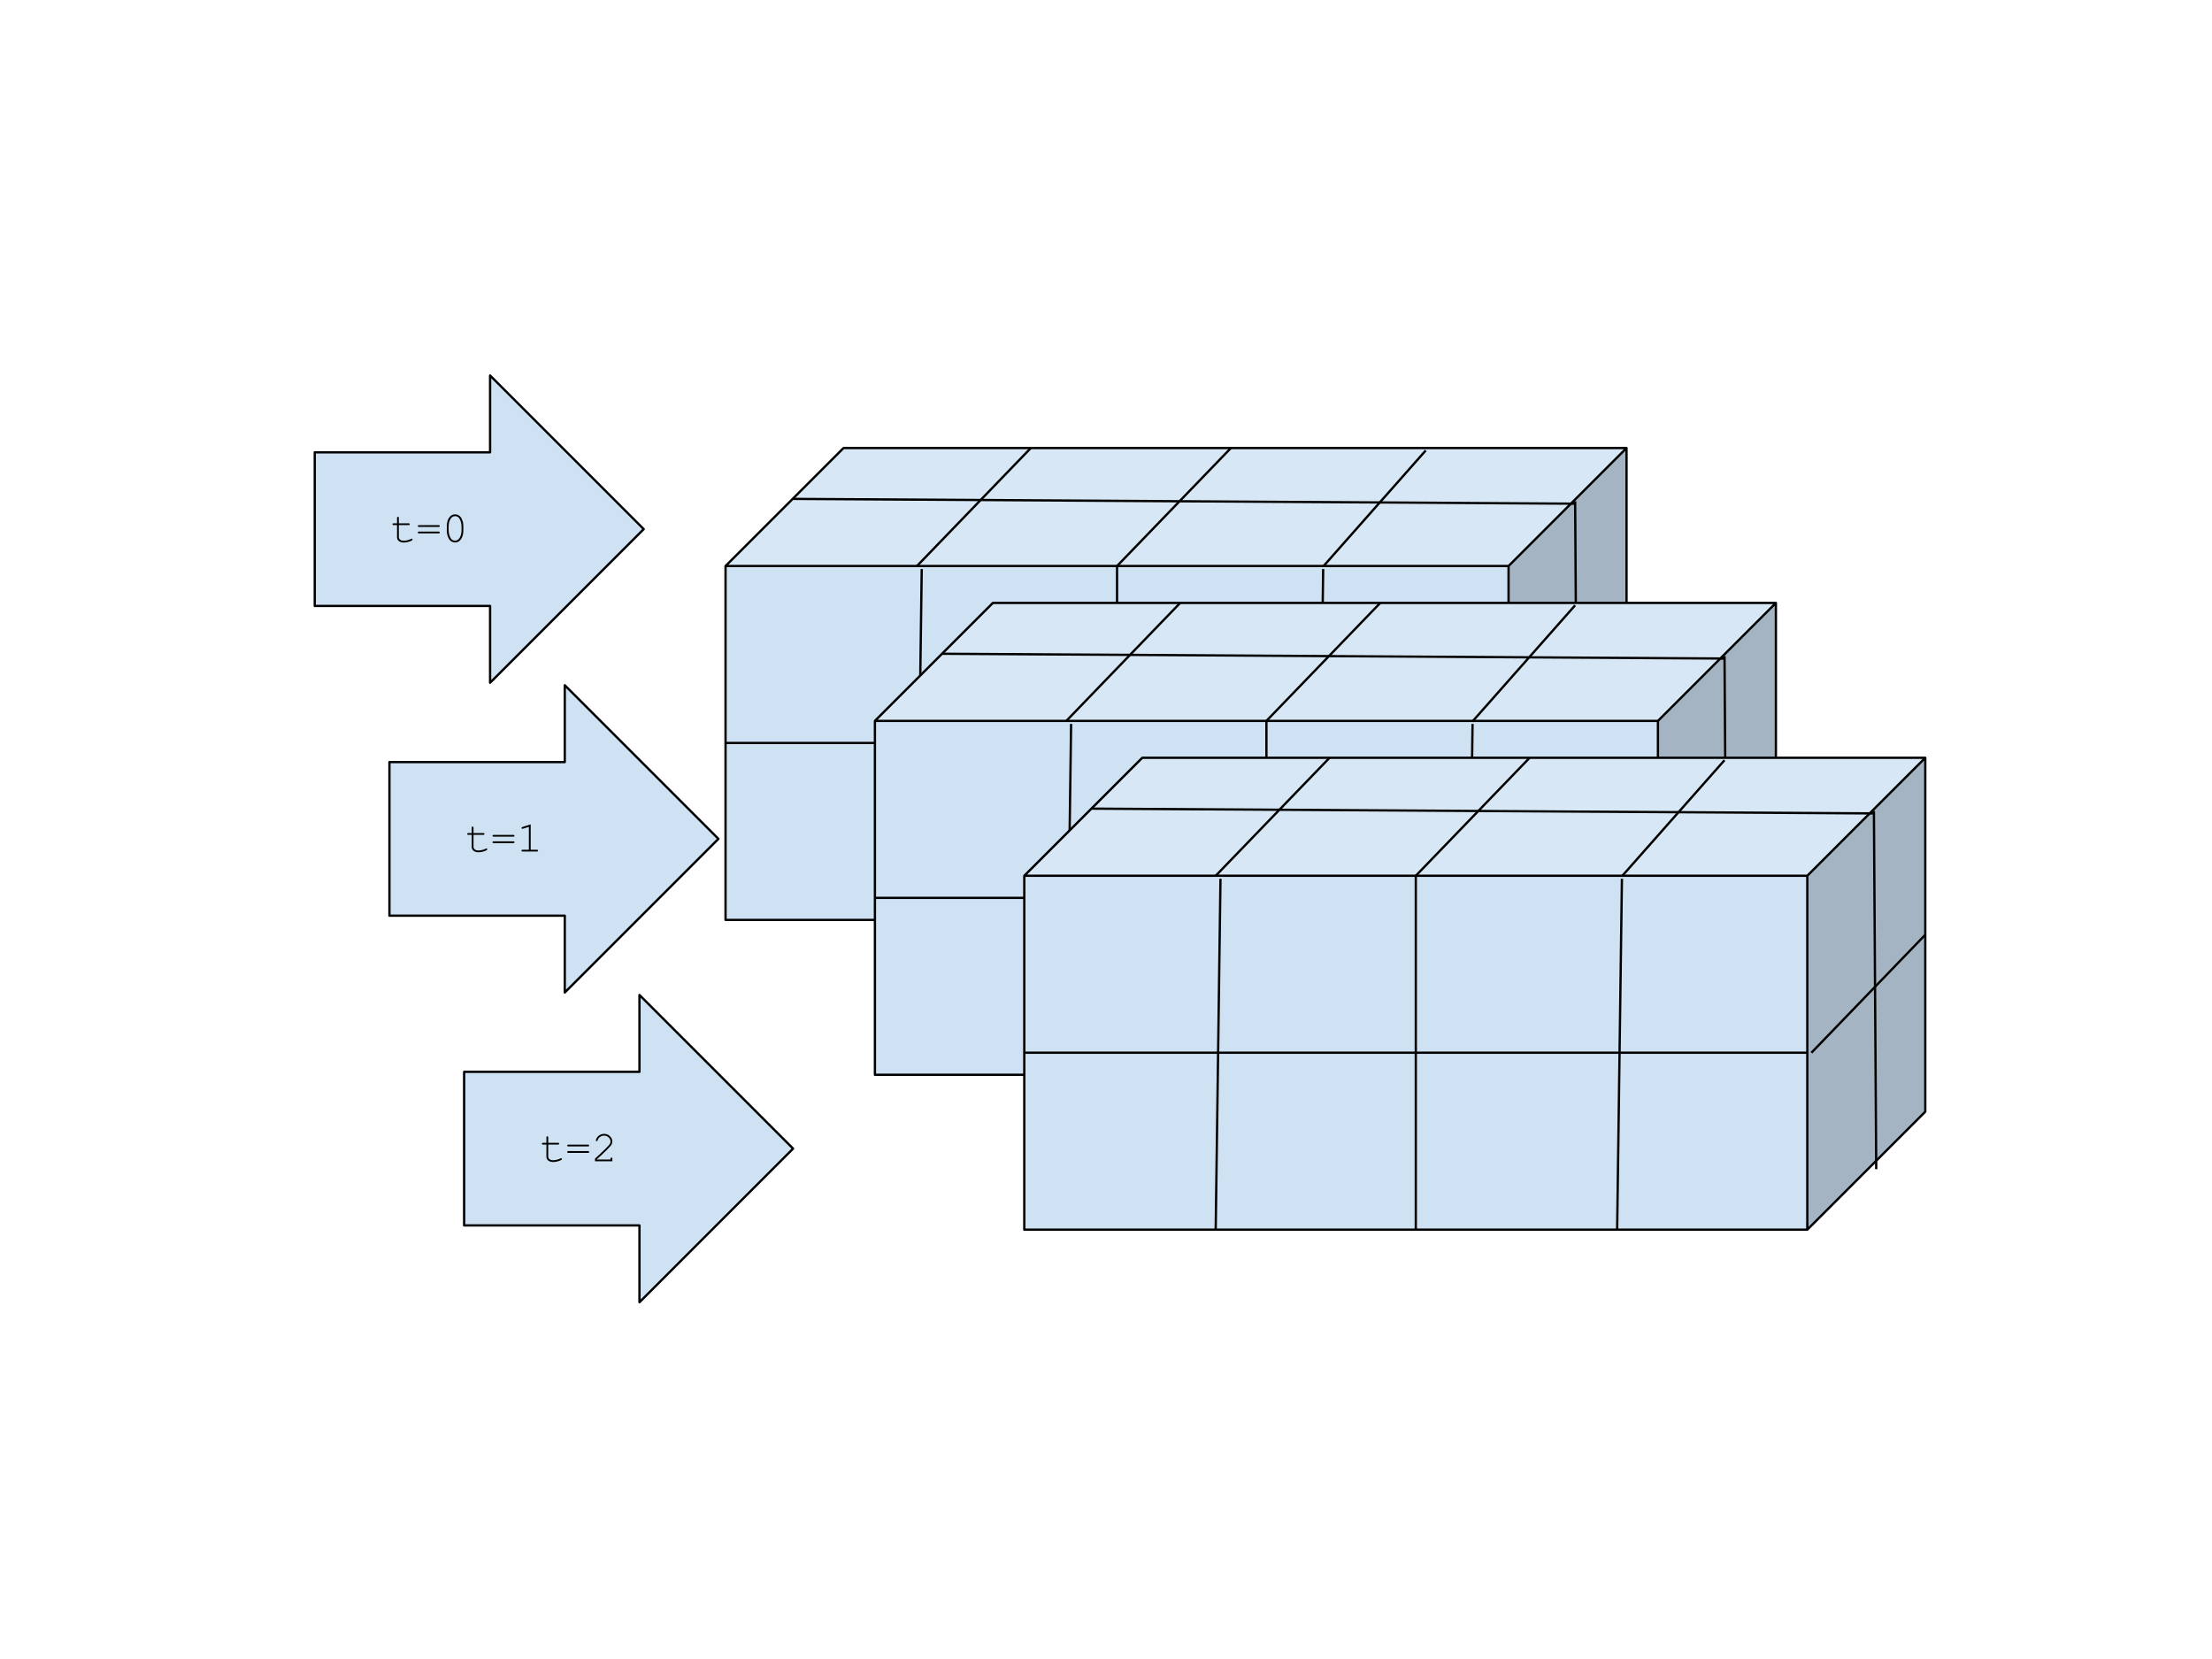
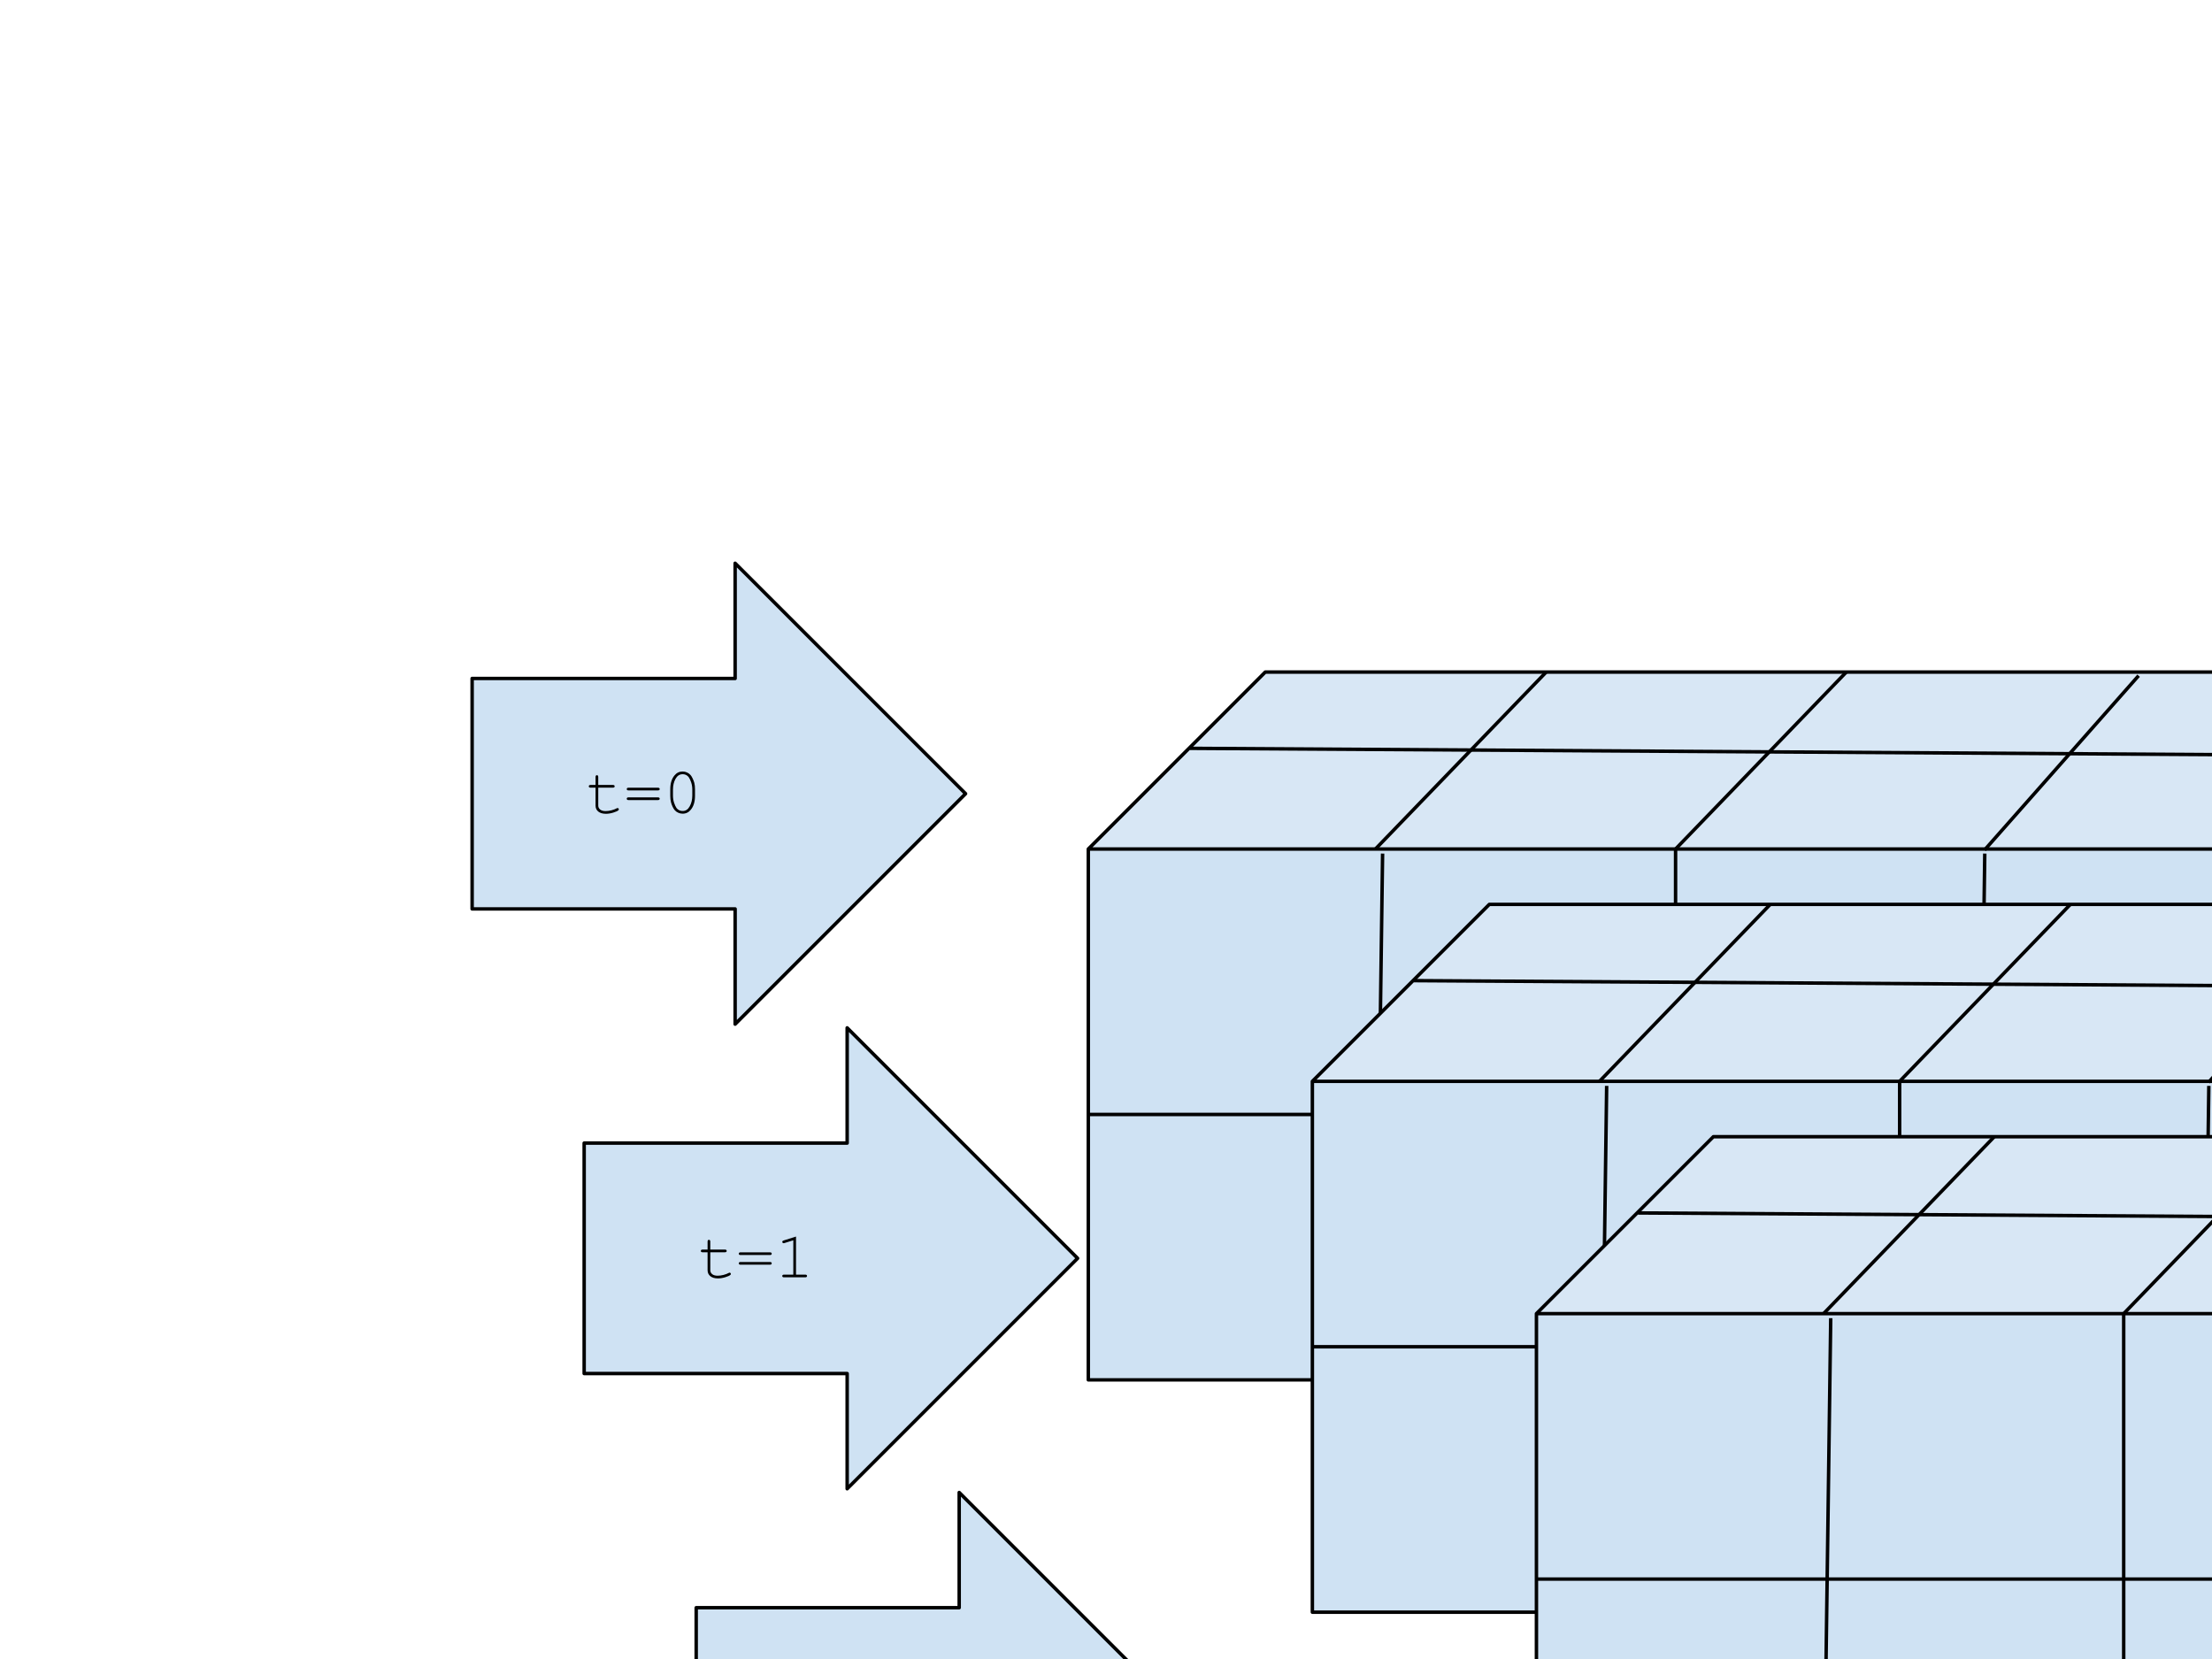
- <svg xmlns="http://www.w3.org/2000/svg" version="1.1" viewBox="0.0 0.0 960.0 720.0" fill="none" stroke="none" stroke-linecap="square" stroke-miterlimit="10">
+ <svg xmlns="http://www.w3.org/2000/svg" version="1.1" viewBox="0.0 0.0 640.0 480.0" fill="none" stroke="none" stroke-linecap="square" stroke-miterlimit="10">
  <clipPath id="p.0">
    <path d="m0 0l960.0 0l0 720.0l-960.0 0l0 -720.0z" clip-rule="nonzero" />
  </clipPath>
  <g clip-path="url(#p.0)">
    <path fill="#000000" fill-opacity="0.0" d="m0 0l960.0 0l0 720.0l-960.0 0z" fill-rule="nonzero" />
    <path fill="#cfe2f3" d="m314.881 245.65l339.827 0l0 153.591l-339.827 0z" fill-rule="nonzero" />
    <path fill="#a5b4c2" d="m654.707 245.65l51.197 -51.197l0 153.591l-51.197 51.197z" fill-rule="nonzero" />
    <path fill="#d8e7f5" d="m314.881 245.65l51.197 -51.197l339.827 0l-51.197 51.197z" fill-rule="nonzero" />
    <path fill="#000000" fill-opacity="0.0" d="m314.881 245.65l51.197 -51.197l339.827 0l0 153.591l-51.197 51.197l-339.827 0zm0 0l339.827 0l51.197 -51.197m-51.197 51.197l0 153.591" fill-rule="nonzero" />
    <path stroke="#000000" stroke-width="1.0" stroke-linejoin="round" stroke-linecap="butt" d="m314.881 245.65l51.197 -51.197l339.827 0l0 153.591l-51.197 51.197l-339.827 0zm0 0l339.827 0l51.197 -51.197m-51.197 51.197l0 153.591" fill-rule="nonzero" />
    <path fill="#000000" fill-opacity="0.0" d="m314.881 322.445l339.842 0" fill-rule="nonzero" />
    <path stroke="#000000" stroke-width="1.0" stroke-linejoin="round" stroke-linecap="butt" d="m314.881 322.445l339.842 0" fill-rule="nonzero" />
    <path fill="#000000" fill-opacity="0.0" d="m484.794 399.241l0 -153.638" fill-rule="nonzero" />
    <path stroke="#000000" stroke-width="1.0" stroke-linejoin="round" stroke-linecap="butt" d="m484.794 399.241l0 -153.638" fill-rule="nonzero" />
    <path fill="#000000" fill-opacity="0.0" d="m484.794 245.65l49.417 -51.213" fill-rule="nonzero" />
    <path stroke="#000000" stroke-width="1.0" stroke-linejoin="round" stroke-linecap="butt" d="m484.794 245.65l49.417 -51.213" fill-rule="nonzero" />
    <path fill="#000000" fill-opacity="0.0" d="m705.904 271.248l-49.417 51.213" fill-rule="nonzero" />
    <path stroke="#000000" stroke-width="1.0" stroke-linejoin="round" stroke-linecap="butt" d="m705.904 271.248l-49.417 51.213" fill-rule="nonzero" />
    <path fill="#000000" fill-opacity="0.0" d="m684.617 372.996l-1.008 -155.465" fill-rule="nonzero" />
    <path stroke="#000000" stroke-width="1.0" stroke-linejoin="round" stroke-linecap="butt" d="m684.617 372.996l-1.008 -155.465" fill-rule="nonzero" />
    <path fill="#000000" fill-opacity="0.0" d="m344.264 216.516l339.307 2.079" fill-rule="nonzero" />
    <path stroke="#000000" stroke-width="1.0" stroke-linejoin="round" stroke-linecap="butt" d="m344.264 216.516l339.307 2.079" fill-rule="nonzero" />
    <path fill="#000000" fill-opacity="0.0" d="m397.948 399.248l2.079 -152.283" fill-rule="nonzero" />
    <path stroke="#000000" stroke-width="1.0" stroke-linejoin="round" stroke-linecap="butt" d="m397.948 399.248l2.079 -152.283" fill-rule="nonzero" />
    <path fill="#000000" fill-opacity="0.0" d="m572.176 399.248l2.079 -152.283" fill-rule="nonzero" />
    <path stroke="#000000" stroke-width="1.0" stroke-linejoin="round" stroke-linecap="butt" d="m572.176 399.248l2.079 -152.283" fill-rule="nonzero" />
    <path fill="#000000" fill-opacity="0.0" d="m574.197 245.922l44.567 -50.425" fill-rule="nonzero" />
    <path stroke="#000000" stroke-width="1.0" stroke-linejoin="round" stroke-linecap="butt" d="m574.197 245.922l44.567 -50.425" fill-rule="nonzero" />
    <path fill="#000000" fill-opacity="0.0" d="m397.948 245.658l49.417 -51.213" fill-rule="nonzero" />
    <path stroke="#000000" stroke-width="1.0" stroke-linejoin="round" stroke-linecap="butt" d="m397.948 245.658l49.417 -51.213" fill-rule="nonzero" />
    <path fill="#cfe2f3" d="m379.71 312.864l339.827 0l0 153.591l-339.827 0z" fill-rule="nonzero" />
    <path fill="#a5b4c2" d="m719.536 312.864l51.197 -51.197l0 153.591l-51.197 51.197z" fill-rule="nonzero" />
    <path fill="#d8e7f5" d="m379.71 312.864l51.197 -51.197l339.827 0l-51.197 51.197z" fill-rule="nonzero" />
    <path fill="#000000" fill-opacity="0.0" d="m379.71 312.864l51.197 -51.197l339.827 0l0 153.591l-51.197 51.197l-339.827 0zm0 0l339.827 0l51.197 -51.197m-51.197 51.197l0 153.591" fill-rule="nonzero" />
    <path stroke="#000000" stroke-width="1.0" stroke-linejoin="round" stroke-linecap="butt" d="m379.71 312.864l51.197 -51.197l339.827 0l0 153.591l-51.197 51.197l-339.827 0zm0 0l339.827 0l51.197 -51.197m-51.197 51.197l0 153.591" fill-rule="nonzero" />
    <path fill="#000000" fill-opacity="0.0" d="m379.71 389.659l339.842 0" fill-rule="nonzero" />
    <path stroke="#000000" stroke-width="1.0" stroke-linejoin="round" stroke-linecap="butt" d="m379.71 389.659l339.842 0" fill-rule="nonzero" />
    <path fill="#000000" fill-opacity="0.0" d="m549.623 466.455l0 -153.638" fill-rule="nonzero" />
    <path stroke="#000000" stroke-width="1.0" stroke-linejoin="round" stroke-linecap="butt" d="m549.623 466.455l0 -153.638" fill-rule="nonzero" />
    <path fill="#000000" fill-opacity="0.0" d="m549.623 312.864l49.417 -51.213" fill-rule="nonzero" />
    <path stroke="#000000" stroke-width="1.0" stroke-linejoin="round" stroke-linecap="butt" d="m549.623 312.864l49.417 -51.213" fill-rule="nonzero" />
    <path fill="#000000" fill-opacity="0.0" d="m770.733 338.462l-49.417 51.213" fill-rule="nonzero" />
    <path stroke="#000000" stroke-width="1.0" stroke-linejoin="round" stroke-linecap="butt" d="m770.733 338.462l-49.417 51.213" fill-rule="nonzero" />
    <path fill="#000000" fill-opacity="0.0" d="m749.446 440.21l-1.008 -155.465" fill-rule="nonzero" />
    <path stroke="#000000" stroke-width="1.0" stroke-linejoin="round" stroke-linecap="butt" d="m749.446 440.21l-1.008 -155.465" fill-rule="nonzero" />
    <path fill="#000000" fill-opacity="0.0" d="m409.093 283.73l339.307 2.079" fill-rule="nonzero" />
    <path stroke="#000000" stroke-width="1.0" stroke-linejoin="round" stroke-linecap="butt" d="m409.093 283.73l339.307 2.079" fill-rule="nonzero" />
    <path fill="#000000" fill-opacity="0.0" d="m462.777 466.462l2.079 -152.283" fill-rule="nonzero" />
    <path stroke="#000000" stroke-width="1.0" stroke-linejoin="round" stroke-linecap="butt" d="m462.777 466.462l2.079 -152.283" fill-rule="nonzero" />
    <path fill="#000000" fill-opacity="0.0" d="m637.005 466.462l2.079 -152.283" fill-rule="nonzero" />
    <path stroke="#000000" stroke-width="1.0" stroke-linejoin="round" stroke-linecap="butt" d="m637.005 466.462l2.079 -152.283" fill-rule="nonzero" />
    <path fill="#000000" fill-opacity="0.0" d="m639.026 313.136l44.567 -50.425" fill-rule="nonzero" />
    <path stroke="#000000" stroke-width="1.0" stroke-linejoin="round" stroke-linecap="butt" d="m639.026 313.136l44.567 -50.425" fill-rule="nonzero" />
    <path fill="#000000" fill-opacity="0.0" d="m462.777 312.871l49.417 -51.213" fill-rule="nonzero" />
    <path stroke="#000000" stroke-width="1.0" stroke-linejoin="round" stroke-linecap="butt" d="m462.777 312.871l49.417 -51.213" fill-rule="nonzero" />
    <path fill="#cfe2f3" d="m444.539 380.078l339.827 0l0 153.591l-339.827 0z" fill-rule="nonzero" />
    <path fill="#a5b4c2" d="m784.365 380.078l51.197 -51.197l0 153.591l-51.197 51.197z" fill-rule="nonzero" />
    <path fill="#d8e7f5" d="m444.539 380.078l51.197 -51.197l339.827 0l-51.197 51.197z" fill-rule="nonzero" />
    <path fill="#000000" fill-opacity="0.0" d="m444.539 380.078l51.197 -51.197l339.827 0l0 153.591l-51.197 51.197l-339.827 0zm0 0l339.827 0l51.197 -51.197m-51.197 51.197l0 153.591" fill-rule="nonzero" />
    <path stroke="#000000" stroke-width="1.0" stroke-linejoin="round" stroke-linecap="butt" d="m444.539 380.078l51.197 -51.197l339.827 0l0 153.591l-51.197 51.197l-339.827 0zm0 0l339.827 0l51.197 -51.197m-51.197 51.197l0 153.591" fill-rule="nonzero" />
    <path fill="#000000" fill-opacity="0.0" d="m444.539 456.873l339.842 0" fill-rule="nonzero" />
    <path stroke="#000000" stroke-width="1.0" stroke-linejoin="round" stroke-linecap="butt" d="m444.539 456.873l339.842 0" fill-rule="nonzero" />
    <path fill="#000000" fill-opacity="0.0" d="m614.452 533.668l0 -153.638" fill-rule="nonzero" />
    <path stroke="#000000" stroke-width="1.0" stroke-linejoin="round" stroke-linecap="butt" d="m614.452 533.668l0 -153.638" fill-rule="nonzero" />
    <path fill="#000000" fill-opacity="0.0" d="m614.452 380.078l49.417 -51.213" fill-rule="nonzero" />
    <path stroke="#000000" stroke-width="1.0" stroke-linejoin="round" stroke-linecap="butt" d="m614.452 380.078l49.417 -51.213" fill-rule="nonzero" />
    <path fill="#000000" fill-opacity="0.0" d="m835.562 405.676l-49.417 51.213" fill-rule="nonzero" />
    <path stroke="#000000" stroke-width="1.0" stroke-linejoin="round" stroke-linecap="butt" d="m835.562 405.676l-49.417 51.213" fill-rule="nonzero" />
    <path fill="#000000" fill-opacity="0.0" d="m814.275 507.423l-1.008 -155.465" fill-rule="nonzero" />
    <path stroke="#000000" stroke-width="1.0" stroke-linejoin="round" stroke-linecap="butt" d="m814.275 507.423l-1.008 -155.465" fill-rule="nonzero" />
    <path fill="#000000" fill-opacity="0.0" d="m473.922 350.944l339.307 2.079" fill-rule="nonzero" />
    <path stroke="#000000" stroke-width="1.0" stroke-linejoin="round" stroke-linecap="butt" d="m473.922 350.944l339.307 2.079" fill-rule="nonzero" />
    <path fill="#000000" fill-opacity="0.0" d="m527.606 533.676l2.079 -152.284" fill-rule="nonzero" />
    <path stroke="#000000" stroke-width="1.0" stroke-linejoin="round" stroke-linecap="butt" d="m527.606 533.676l2.079 -152.284" fill-rule="nonzero" />
    <path fill="#000000" fill-opacity="0.0" d="m701.834 533.676l2.079 -152.284" fill-rule="nonzero" />
    <path stroke="#000000" stroke-width="1.0" stroke-linejoin="round" stroke-linecap="butt" d="m701.834 533.676l2.079 -152.284" fill-rule="nonzero" />
    <path fill="#000000" fill-opacity="0.0" d="m703.855 380.35l44.567 -50.425" fill-rule="nonzero" />
    <path stroke="#000000" stroke-width="1.0" stroke-linejoin="round" stroke-linecap="butt" d="m703.855 380.35l44.567 -50.425" fill-rule="nonzero" />
    <path fill="#000000" fill-opacity="0.0" d="m527.606 380.085l49.417 -51.213" fill-rule="nonzero" />
    <path stroke="#000000" stroke-width="1.0" stroke-linejoin="round" stroke-linecap="butt" d="m527.606 380.085l49.417 -51.213" fill-rule="nonzero" />
    <path fill="#cfe2f3" d="m136.601 196.302l76.094 0l0 -33.339l66.677 66.677l-66.677 66.677l0 -33.339l-76.094 0z" fill-rule="nonzero" />
    <path stroke="#000000" stroke-width="1.0" stroke-linejoin="round" stroke-linecap="butt" d="m136.601 196.302l76.094 0l0 -33.339l66.677 66.677l-66.677 66.677l0 -33.339l-76.094 0z" fill-rule="nonzero" />
    <path fill="#000000" fill-opacity="0.0" d="m160.0 208.223l150.299 0l0 66.11l-150.299 0z" fill-rule="nonzero" />
    <path fill="#000000" d="m173.094 227.111l4.234 0q0.281 0 0.391 0.109q0.125 0.109 0.125 0.281q0 0.172 -0.125 0.281q-0.109 0.109 -0.391 0.109l-4.234 0l0 5.188q0 0.688 0.547 1.141q0.547 0.453 1.594 0.453q0.781 0 1.703 -0.234q0.922 -0.25 1.438 -0.547q0.188 -0.109 0.297 -0.109q0.156 0 0.266 0.125q0.109 0.109 0.109 0.266q0 0.141 -0.125 0.25q-0.297 0.312 -1.438 0.672q-1.141 0.359 -2.188 0.359q-1.375 0 -2.188 -0.641q-0.797 -0.641 -0.797 -1.734l0 -5.188l-1.438 0q-0.281 0 -0.406 -0.109q-0.109 -0.109 -0.109 -0.281q0 -0.172 0.109 -0.281q0.125 -0.109 0.406 -0.109l1.438 0l0 -2.297q0 -0.281 0.109 -0.406q0.109 -0.125 0.281 -0.125q0.172 0 0.281 0.125q0.109 0.125 0.109 0.406l0 2.297zm17.261 1.578l-8.5 0q-0.281 0 -0.406 -0.109q-0.109 -0.109 -0.109 -0.281q0 -0.172 0.109 -0.281q0.125 -0.109 0.406 -0.109l8.5 0q0.281 0 0.391 0.109q0.125 0.109 0.125 0.281q0 0.172 -0.125 0.281q-0.109 0.109 -0.391 0.109zm0 2.797l-8.5 0q-0.281 0 -0.406 -0.109q-0.109 -0.109 -0.109 -0.281q0 -0.172 0.109 -0.281q0.125 -0.109 0.406 -0.109l8.5 0q0.281 0 0.391 0.109q0.125 0.109 0.125 0.281q0 0.172 -0.125 0.281q-0.109 0.109 -0.391 0.109zm10.73 -3.125l0 1.922q0 2.516 -1.203 3.984q-0.938 1.156 -2.359 1.156q-0.688 0 -1.297 -0.281q-0.609 -0.266 -1.031 -0.766q-0.266 -0.297 -0.594 -0.969q-0.312 -0.688 -0.453 -1.25q-0.219 -0.797 -0.219 -1.875l0 -1.922q0 -2.531 1.203 -3.984q0.938 -1.156 2.359 -1.156q0.703 0 1.297 0.281q0.609 0.266 1.031 0.766q0.281 0.312 0.594 0.984q0.312 0.672 0.469 1.234q0.203 0.797 0.203 1.875zm-0.781 0.094q0 -1.094 -0.312 -2.047q-0.312 -0.953 -0.703 -1.516q-0.234 -0.328 -0.594 -0.562q-0.531 -0.328 -1.188 -0.328q-1.312 0 -2.062 1.344q-0.734 1.328 -0.734 3.109l0 1.719q0 1.109 0.312 2.062q0.312 0.953 0.703 1.531q0.219 0.312 0.594 0.547q0.531 0.328 1.203 0.328q1.297 0 2.031 -1.344q0.75 -1.344 0.75 -3.125l0 -1.719z" fill-rule="nonzero" />
    <path fill="#cfe2f3" d="m201.43 465.157l76.094 0l0 -33.339l66.677 66.677l-66.677 66.677l0 -33.339l-76.094 0z" fill-rule="nonzero" />
    <path stroke="#000000" stroke-width="1.0" stroke-linejoin="round" stroke-linecap="butt" d="m201.43 465.157l76.094 0l0 -33.339l66.677 66.677l-66.677 66.677l0 -33.339l-76.094 0z" fill-rule="nonzero" />
    <path fill="#000000" fill-opacity="0.0" d="m224.829 477.078l150.299 0l0 66.11l-150.299 0z" fill-rule="nonzero" />
    <path fill="#000000" d="m237.923 495.967l4.234 0q0.281 0 0.391 0.109q0.125 0.109 0.125 0.281q0 0.172 -0.125 0.281q-0.109 0.109 -0.391 0.109l-4.234 0l0 5.188q0 0.688 0.547 1.141q0.547 0.453 1.594 0.453q0.781 0 1.703 -0.234q0.922 -0.25 1.438 -0.547q0.188 -0.109 0.297 -0.109q0.156 0 0.266 0.125q0.109 0.109 0.109 0.266q0 0.141 -0.125 0.25q-0.297 0.312 -1.438 0.672q-1.141 0.359 -2.188 0.359q-1.375 0 -2.188 -0.641q-0.797 -0.641 -0.797 -1.734l0 -5.188l-1.438 0q-0.281 0 -0.406 -0.109q-0.109 -0.109 -0.109 -0.281q0 -0.172 0.109 -0.281q0.125 -0.109 0.406 -0.109l1.438 0l0 -2.297q0 -0.281 0.109 -0.406q0.109 -0.125 0.281 -0.125q0.172 0 0.281 0.125q0.109 0.125 0.109 0.406l0 2.297zm17.261 1.578l-8.5 0q-0.281 0 -0.406 -0.109q-0.109 -0.109 -0.109 -0.281q0 -0.172 0.109 -0.281q0.125 -0.109 0.406 -0.109l8.5 0q0.281 0 0.391 0.109q0.125 0.109 0.125 0.281q0 0.172 -0.125 0.281q-0.109 0.109 -0.391 0.109zm0 2.797l-8.5 0q-0.281 0 -0.406 -0.109q-0.109 -0.109 -0.109 -0.281q0 -0.172 0.109 -0.281q0.125 -0.109 0.406 -0.109l8.5 0q0.281 0 0.391 0.109q0.125 0.109 0.125 0.281q0 0.172 -0.125 0.281q-0.109 0.109 -0.391 0.109zm3.792 2.875l5.984 0l0 -0.297q0 -0.281 0.109 -0.406q0.109 -0.125 0.297 -0.125q0.156 0 0.266 0.125q0.125 0.125 0.125 0.406l0 1.078l-7.531 0l0 -1.156q2.375 -2.125 4.609 -4.344q1.047 -1.016 1.438 -1.5q0.391 -0.484 0.531 -0.844q0.156 -0.375 0.156 -0.75q0 -1.0 -0.812 -1.766q-0.812 -0.781 -1.953 -0.781q-1.016 0 -1.812 0.594q-0.781 0.578 -1.016 1.453q-0.047 0.219 -0.141 0.281q-0.109 0.094 -0.25 0.094q-0.156 0 -0.266 -0.109q-0.109 -0.109 -0.109 -0.25q0 -0.453 0.484 -1.203q0.484 -0.766 1.344 -1.203q0.859 -0.438 1.766 -0.438q1.453 0 2.5 1.016q1.047 1.0 1.047 2.281q0 0.547 -0.172 1.0q-0.172 0.438 -0.609 0.984q-0.422 0.531 -1.516 1.609q-2.734 2.703 -4.469 4.203l0 0.047z" fill-rule="nonzero" />
    <path fill="#cfe2f3" d="m169.015 330.73l76.094 0l0 -33.339l66.677 66.677l-66.677 66.677l0 -33.339l-76.094 0z" fill-rule="nonzero" />
    <path stroke="#000000" stroke-width="1.0" stroke-linejoin="round" stroke-linecap="butt" d="m169.015 330.73l76.094 0l0 -33.339l66.677 66.677l-66.677 66.677l0 -33.339l-76.094 0z" fill-rule="nonzero" />
    <path fill="#000000" fill-opacity="0.0" d="m192.415 342.65l150.299 0l0 66.11l-150.299 0z" fill-rule="nonzero" />
    <path fill="#000000" d="m205.508 361.539l4.234 0q0.281 0 0.391 0.109q0.125 0.109 0.125 0.281q0 0.172 -0.125 0.281q-0.109 0.109 -0.391 0.109l-4.234 0l0 5.188q0 0.688 0.547 1.141q0.547 0.453 1.594 0.453q0.781 0 1.703 -0.234q0.922 -0.25 1.438 -0.547q0.188 -0.109 0.297 -0.109q0.156 0 0.266 0.125q0.109 0.109 0.109 0.266q0 0.141 -0.125 0.25q-0.297 0.312 -1.438 0.672q-1.141 0.359 -2.188 0.359q-1.375 0 -2.188 -0.641q-0.797 -0.641 -0.797 -1.734l0 -5.188l-1.438 0q-0.281 0 -0.406 -0.109q-0.109 -0.109 -0.109 -0.281q0 -0.172 0.109 -0.281q0.125 -0.109 0.406 -0.109l1.438 0l0 -2.297q0 -0.281 0.109 -0.406q0.109 -0.125 0.281 -0.125q0.172 0 0.281 0.125q0.109 0.125 0.109 0.406l0 2.297zm17.261 1.578l-8.5 0q-0.281 0 -0.406 -0.109q-0.109 -0.109 -0.109 -0.281q0 -0.172 0.109 -0.281q0.125 -0.109 0.406 -0.109l8.5 0q0.281 0 0.391 0.109q0.125 0.109 0.125 0.281q0 0.172 -0.125 0.281q-0.109 0.109 -0.391 0.109zm0 2.797l-8.5 0q-0.281 0 -0.406 -0.109q-0.109 -0.109 -0.109 -0.281q0 -0.172 0.109 -0.281q0.125 -0.109 0.406 -0.109l8.5 0q0.281 0 0.391 0.109q0.125 0.109 0.125 0.281q0 0.172 -0.125 0.281q-0.109 0.109 -0.391 0.109zm7.542 -8.141l0 11.016l2.672 0q0.266 0 0.391 0.109q0.125 0.109 0.125 0.281q0 0.172 -0.125 0.281q-0.125 0.109 -0.391 0.109l-6.125 0q-0.281 0 -0.406 -0.109q-0.125 -0.109 -0.125 -0.281q0 -0.172 0.125 -0.281q0.125 -0.109 0.406 -0.109l2.672 0l0 -9.938l-2.547 0.797q-0.188 0.047 -0.266 0.047q-0.141 0 -0.266 -0.109q-0.109 -0.125 -0.109 -0.281q0 -0.141 0.094 -0.25q0.078 -0.078 0.312 -0.156l3.562 -1.125z" fill-rule="nonzero" />
  </g>
</svg>
